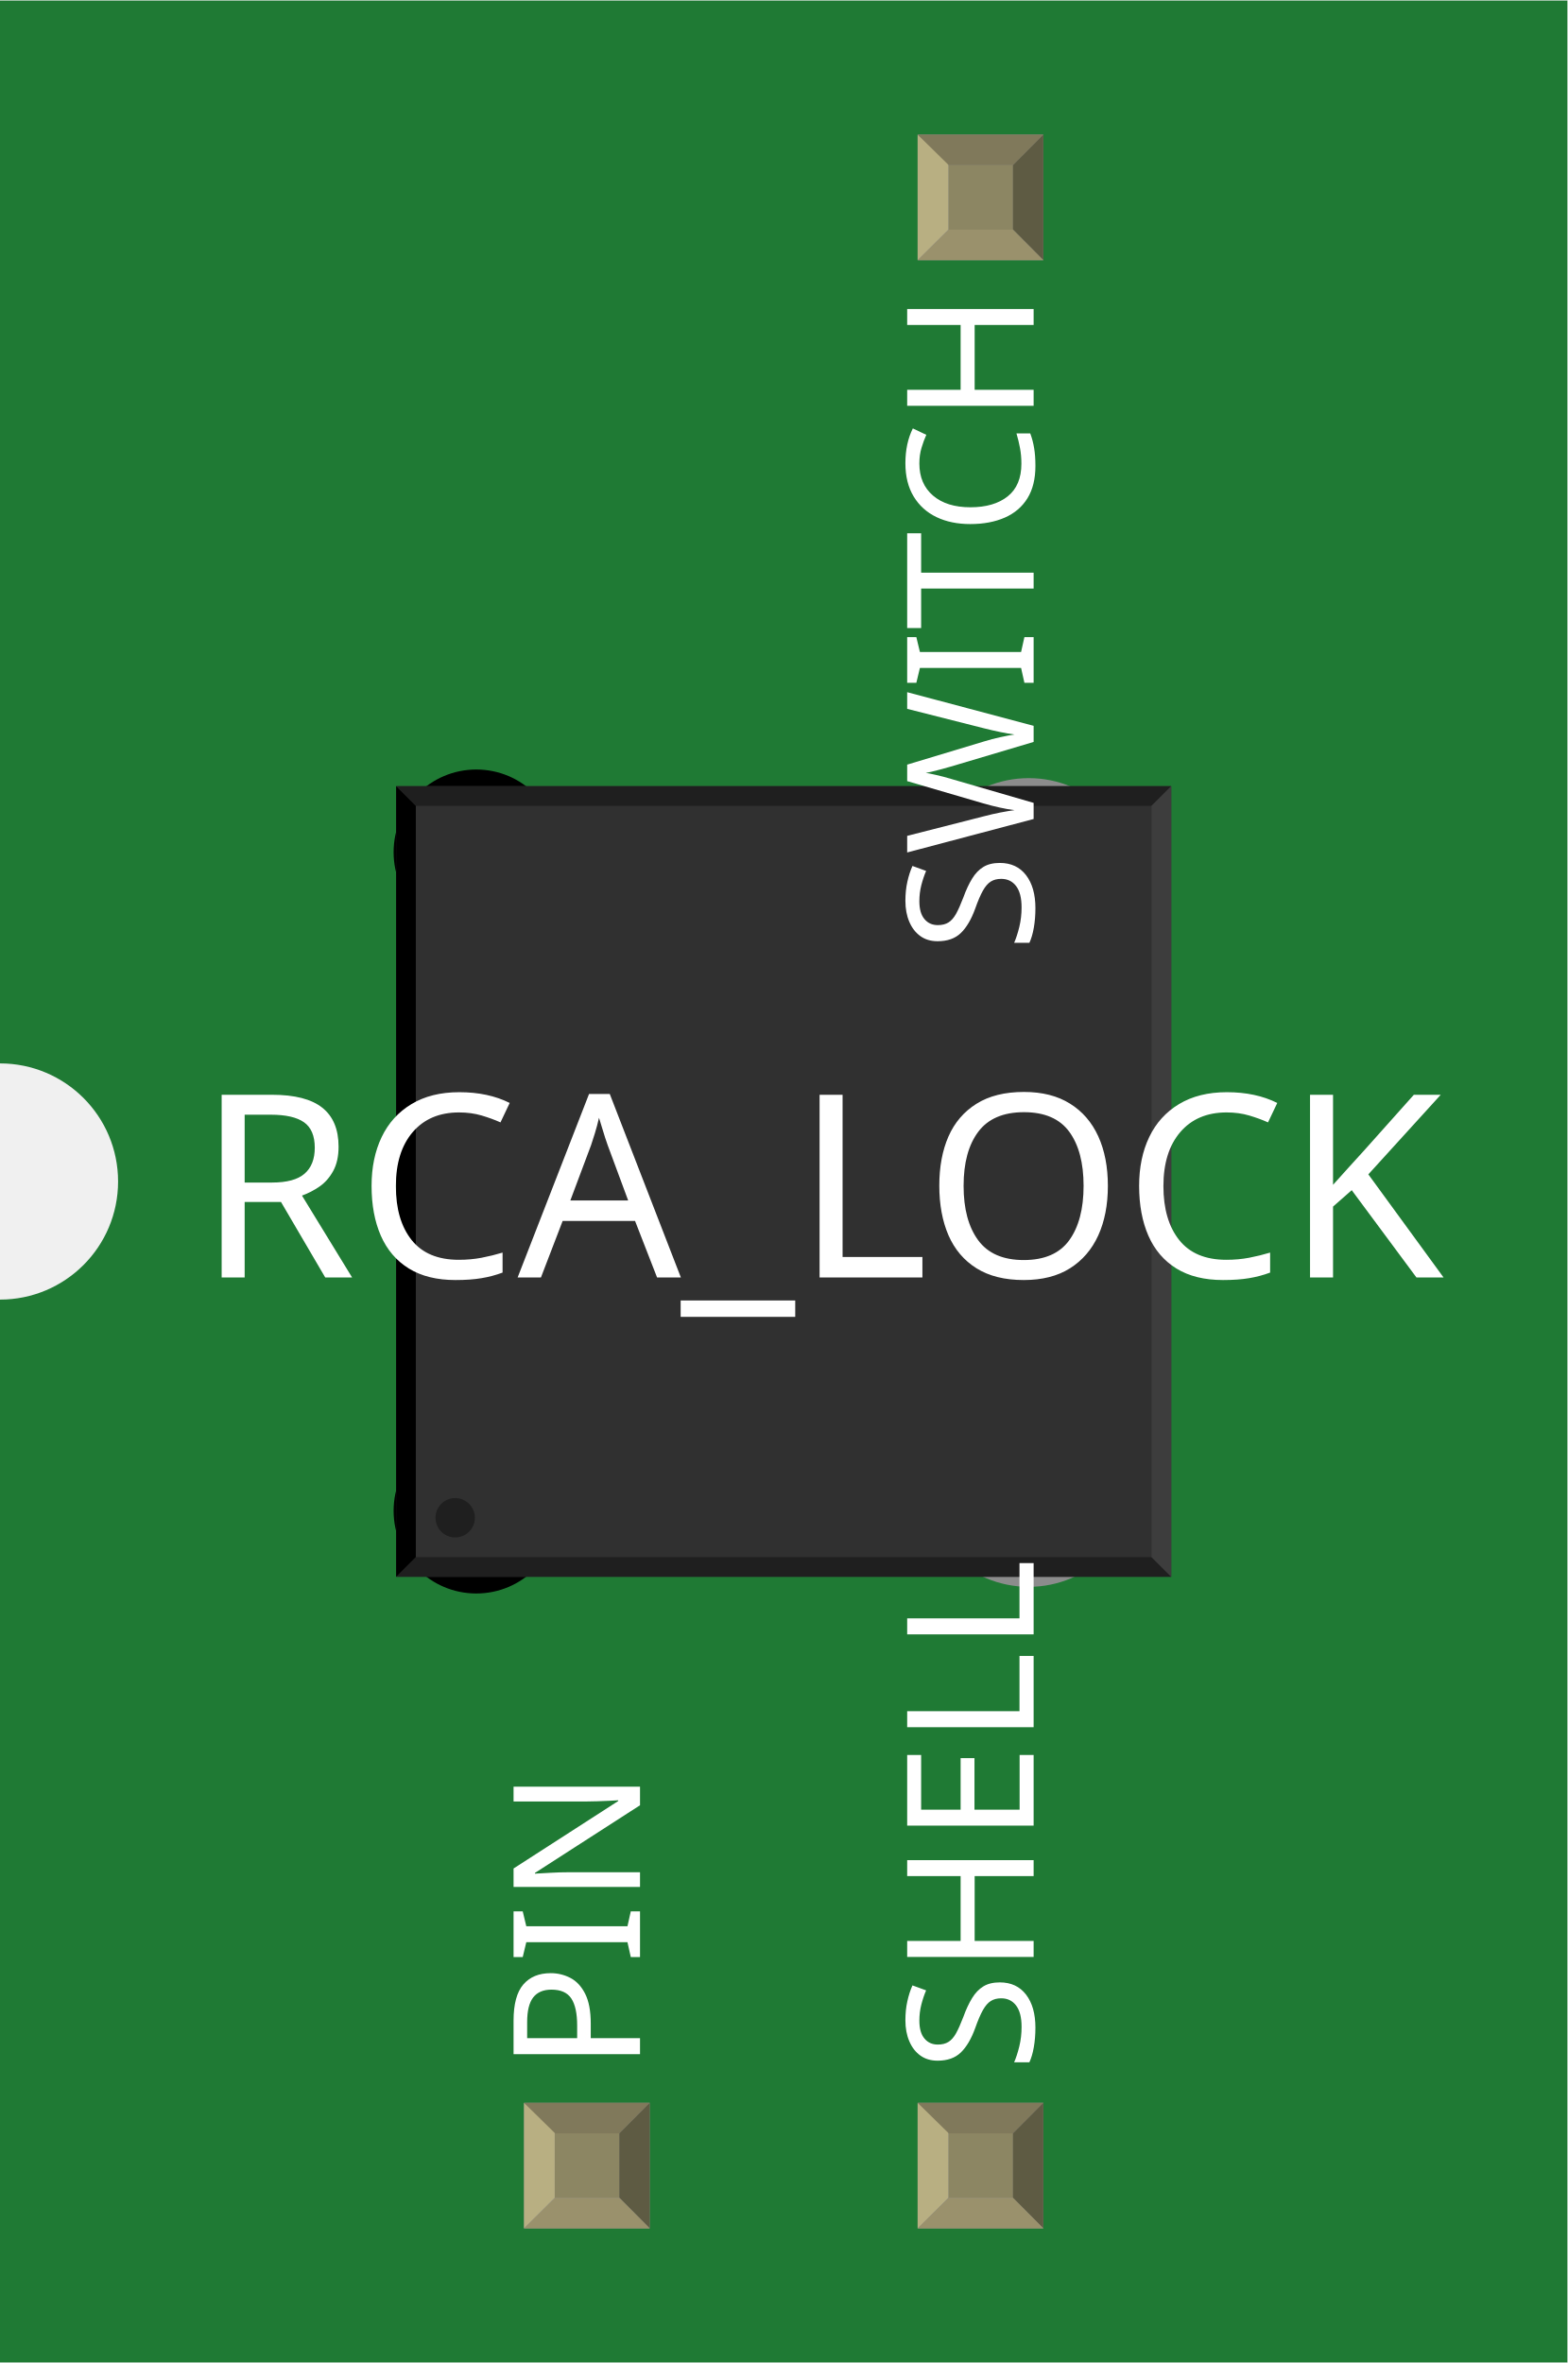
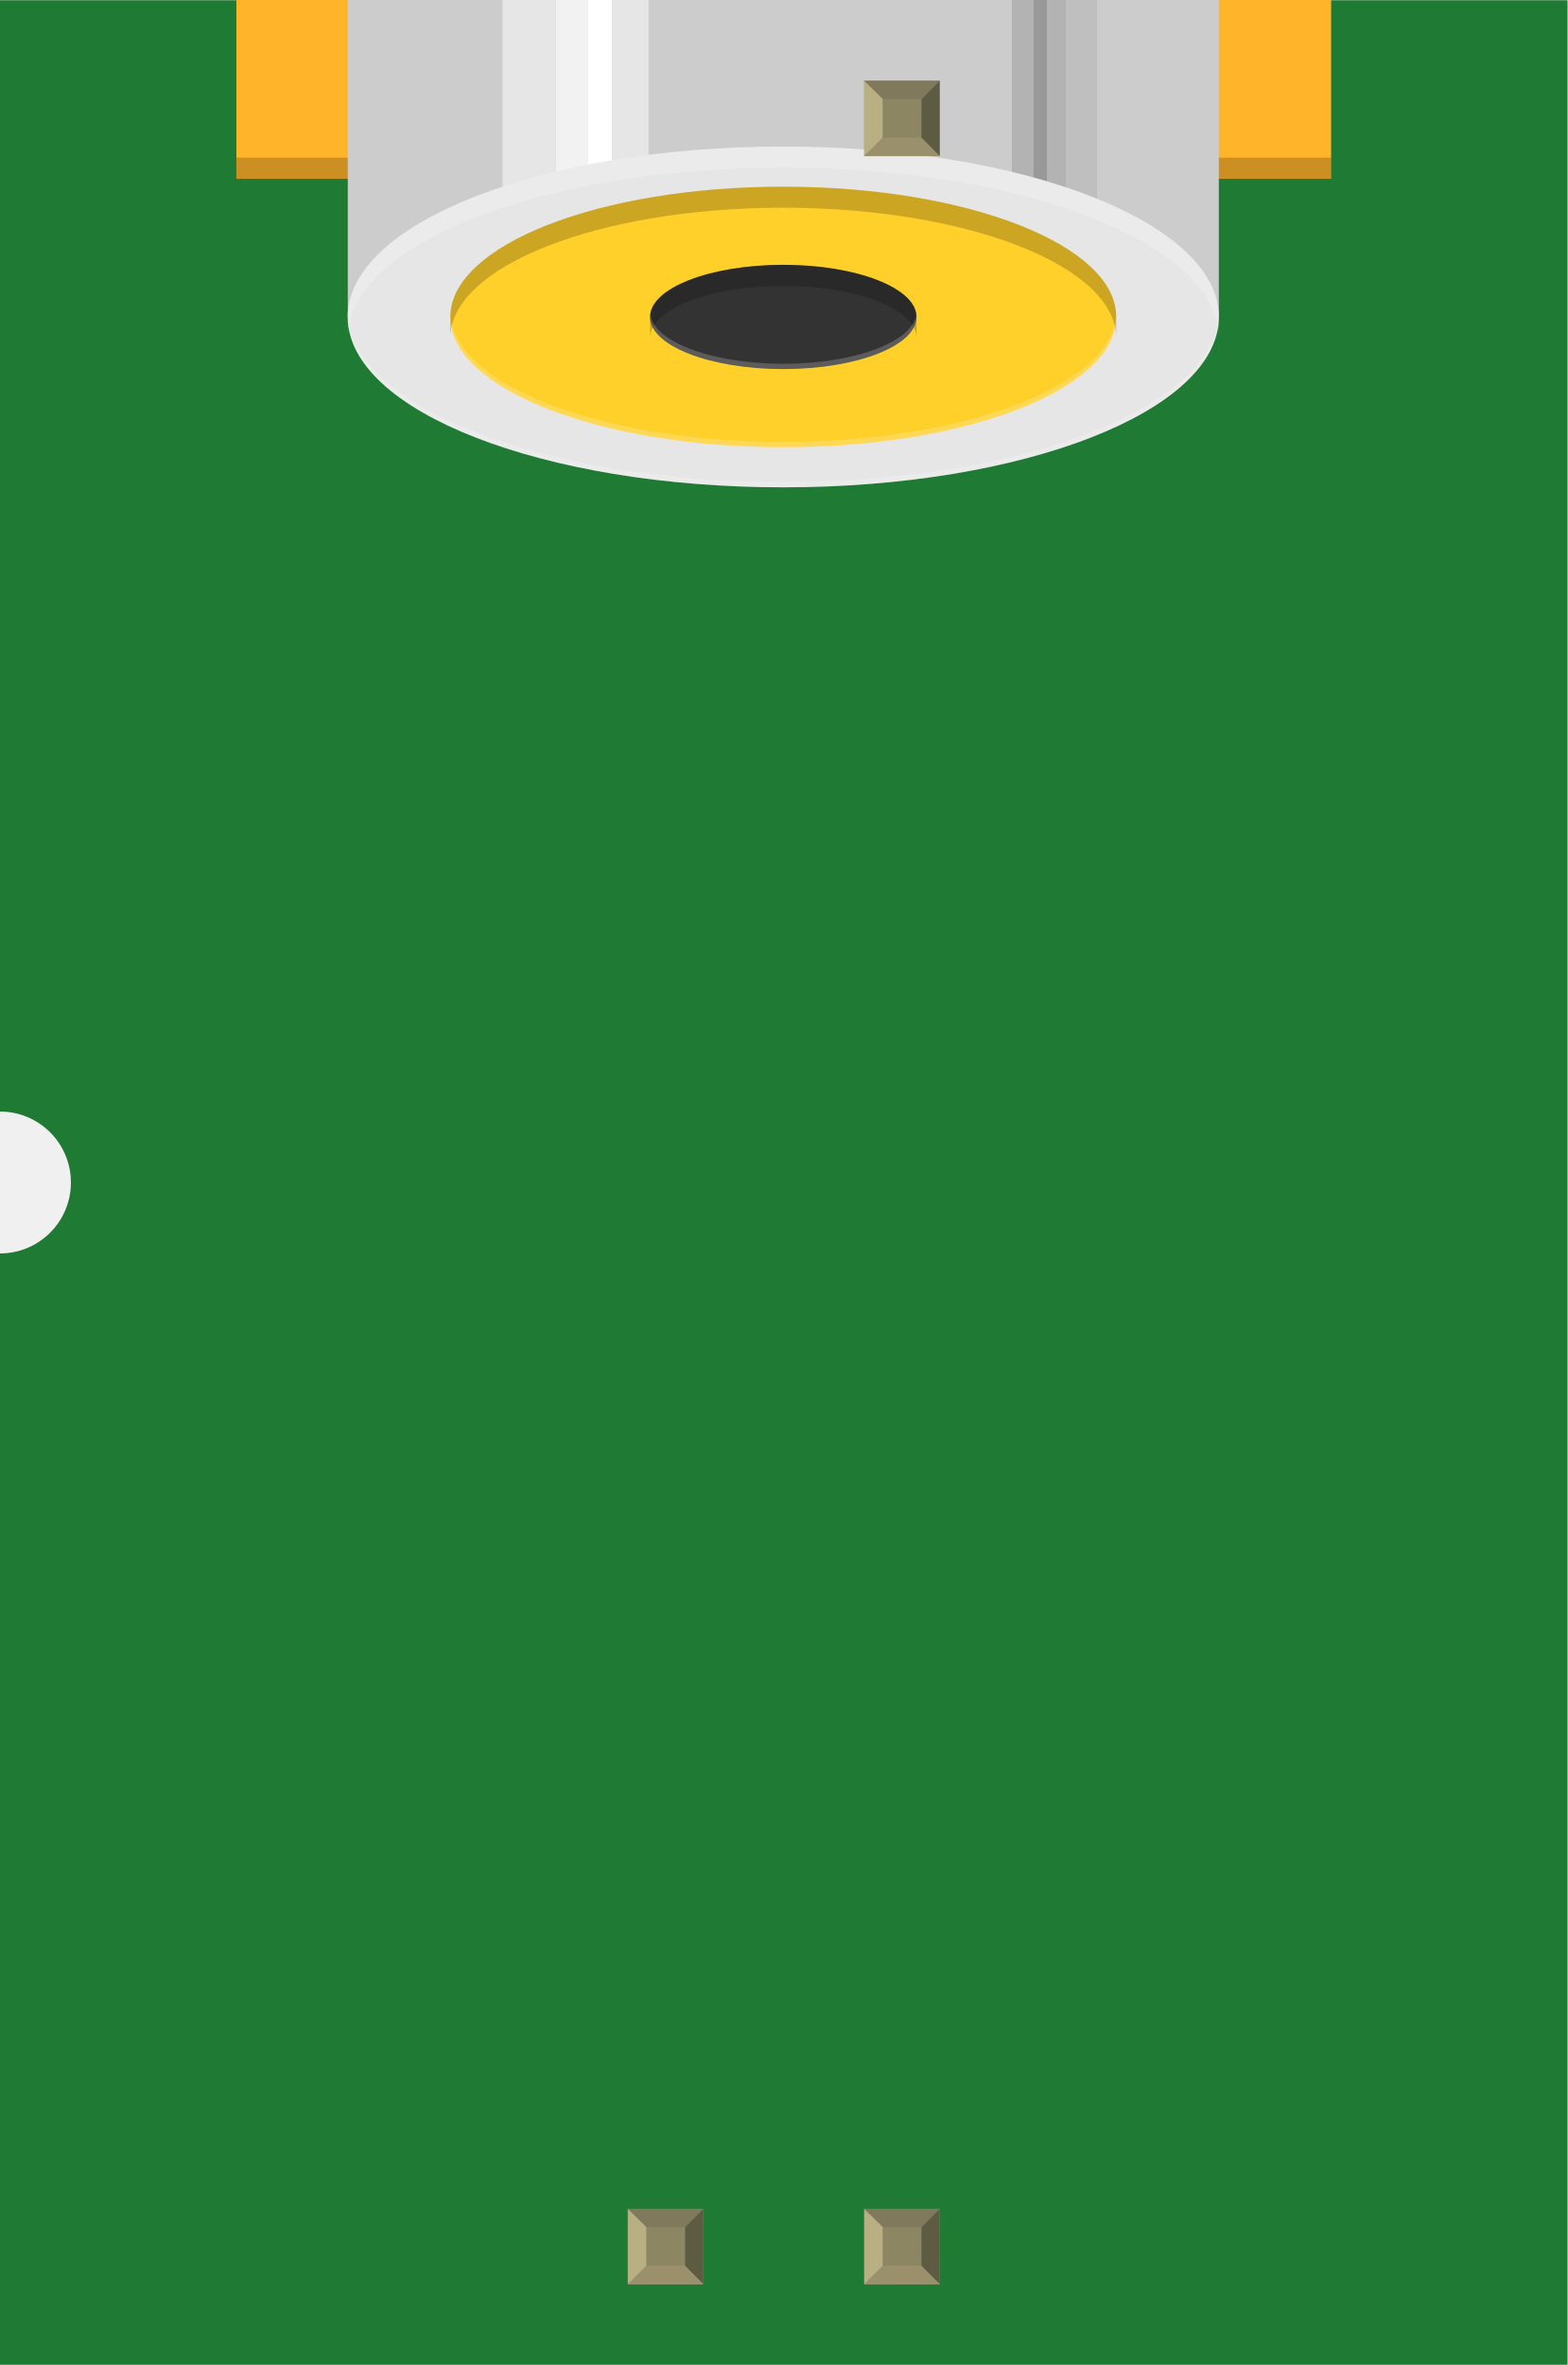
- <svg xmlns="http://www.w3.org/2000/svg" width="0.398in" x="0in" version="1.2" y="0in" height="0.6in" viewBox="0 0 398.197 600" baseProfile="tiny">
+ <svg xmlns="http://www.w3.org/2000/svg" width="0.663in" x="0in" version="1.2" y="0in" height="1in" viewBox="0 0 663.125 1000" baseProfile="tiny">
  <g id="breadboard">
    <g id="icon">
-       <path fill="#1F7A34" stroke="none" stroke-width="0" d="M0,0L0,270A30,30 0 0 1 0,330L0,600L398.197,600L398.197,0L0,0z" />
-       <g transform="translate(0.901575,90.6772)">
-         <g transform="matrix(0.5, 0, 0, 0.5, 99.0984, 104.661)">
-           <circle fill="none" cx="172.047" cy="209.323" connectorname="SHELL" stroke="#8c8c8c" r="50.276" stroke-width="10" />
-           <circle fill="none" cx="322.717" cy="59.654" connectorname="PIN" stroke="#8c8c8c" r="50.276" stroke-width="10" />
-           <circle fill="none" cx="322.717" cy="359.992" connectorname="SWITCH" stroke="#8c8c8c" r="50.276" stroke-width="10" />
-           <circle fill="black" cx="42" cy="42" stroke="black" r="42" id="nonconn0" stroke-width="0" />
-           <circle fill="black" cx="42" cy="376.646" stroke="black" r="42" id="nonconn1" stroke-width="0" />
-           <rect width="393.827" x="1.283" y="8.472" fill="#303030" height="401.701" stroke="none" stroke-width="0" />
-           <polygon fill="#1f1f1f" points="1.283,8.472 395.11,8.472 385.11,18.472 11.284,18.472" />
-           <polygon fill="#1f1f1f" points="1.283,410.173 395.11,410.173 385.11,400.173 11.284,400.173" />
-           <polygon fill="#000000" points="1.283,8.472 1.283,410.173 11.284,400.173 11.284,18.472" />
-           <polygon fill="#3d3d3d" points="395.11,8.472 395.11,410.173 385.11,400.173 385.11,18.472" />
-           <circle fill="#1f1f1f" cx="31.284" cy="380.173" stroke="none" r="10" stroke-width="0" />
+       <path fill="#1F7A34" stroke="none" stroke-width="0" d="M0,0L0,470A30,30 0 0 1 0,530L0,1000L663.125,1000L663.125,0L0,0z" />
+       <g transform="translate(100,117.916)">
+         <g id="silkscreen" />
+         <polygon fill="#FFD02A" points="439.681,-379.194,439.681,-623.986,463.125,-623.986,463.125,-676.069,0,-676.069,0,-623.986,23.444,-623.986,23.444,-379.194,0,-379.194,0,-330.583,463.125,-330.583,463.125,-379.194" />
+         <rect width="23.444" x="0" y="-623.986" fill="#FFB42A" height="244.792" />
+         <rect width="23.444" x="439.681" y="-623.986" fill="#FFB42A" height="244.792" />
+         <rect width="463.125" x="0" y="-330.583" fill="#FFB42A" height="288.194" />
+         <rect width="463.125" x="0" opacity="0.2" y="-51.319" height="8.931" />
+         <g>
+           <g>
+             <rect width="368.486" x="47.125" y="-186.736" fill="#CCCCCC" height="202.764" />
+             <ellipse fill="#CCCCCC" cx="231.361" cy="-186.722" rx="184.25" ry="72.056" />
+             <g>
+               <path fill="#F2F2F2" d="M135.167,-270.306L135.167,58.667c4.417,1.056,9.014,1.972,13.667,2.903l0,-334.847C144.153,-272.375,139.611,-271.375,135.167,-270.306z" />
+               <path fill="#FFFFFF" d="M148.833,-273.278L148.833,61.569c3.431,0.667,6.542,1.542,10.097,2.139l0,-338.889C155.486,-274.611,152.167,-273.931,148.833,-273.278z" />
+               <path fill="#E6E6E6" d="M158.944,63.708c4.931,0.819,10.306,1.25,15.444,1.903l0,-343.028c-5.25,0.667,-10.417,1.403,-15.444,2.222L158.944,63.708z" />
+               <rect width="0.014" x="158.931" y="-275.181" fill="#E6E6E6" height="338.889" />
+               <path fill="#E6E6E6" d="M112.611,-264L112.611,52.153c7.153,2.347,14.542,4.569,22.556,6.514l0,-328.986C127.25,-268.417,119.667,-266.333,112.611,-264z" />
+               <path fill="#B3B3B3" d="M342.944,-266.069L342.944,54.319c2.75,-0.819,5.375,-1.681,7.972,-2.556l0,-315.333C348.319,-264.444,345.653,-265.25,342.944,-266.069z" />
+               <path fill="#999999" d="M337.056,-267.792L337.056,56.222c2.069,-0.583,3.889,-1.292,5.889,-1.917l0,-320.375C341,-266.653,339.056,-267.236,337.056,-267.792z" />
+               <path fill="#B3B3B3" d="M328.042,-270.083L328.042,58.458c3.056,-0.75,6.097,-1.444,9,-2.236l0,-324.014C334.125,-268.583,331.097,-269.347,328.042,-270.083z" />
+               <path opacity="0.51" fill="#B3B3B3" d="M350.917,51.764c4.514,-1.542,9.069,-2.986,13.194,-4.681l0,-305.764c-4.194,-1.722,-8.583,-3.347,-13.194,-4.903L350.917,51.764z" />
+             </g>
+             <ellipse fill="#E6E6E6" cx="231.361" cy="16.028" rx="184.25" ry="72.056" />
+             <ellipse fill="#FFD02A" cx="231.361" cy="16.028" rx="140.847" ry="55.083" />
+             <ellipse fill="#333333" cx="231.361" cy="16.028" rx="56.361" ry="22.042" />
+           </g>
+           <path fill="#999999" d="M415.611,-208.917c0,-39.806,-82.514,-72.069,-184.25,-72.069c-101.764,0,-184.25,32.264,-184.25,72.069l0,22.194c0,-39.806,82.472,-72.069,184.25,-72.069c101.722,0,184.25,32.264,184.25,72.069L415.611,-208.917z" />
        </g>
-       </g>
-       <text x="50" y="324.375" font-family="OCRA" fill="white" text-anchor="start" stroke="none" id="label" stroke-width="0" font-size="65">RCA_LOCK</text>
-       <g transform="translate(162.598,526.05)">
-         <g transform="rotate(-90)">
-           <text x="0" y="0" font-family="OCRA" fill="white" text-anchor="start" stroke="none" stroke-width="0" font-size="45">PIN</text>
+         <g opacity="0.2">
+           <rect width="23.444" x="439.681" y="-379.194" fill="#FFFFFF" height="8.931" />
+           <rect width="463.125" x="0" y="-330.583" height="8.931" />
+           <rect width="23.444" x="0" y="-379.194" fill="#FFFFFF" height="8.931" />
+           <rect width="23.444" x="0" y="-623.986" height="8.931" />
+           <rect width="463.125" x="0" y="-676.069" fill="#FFFFFF" height="8.931" />
+           <rect width="23.444" x="439.681" y="-623.986" height="8.931" />
+           <path fill="#FFFFFF" d="M415.611,24.944c0,-39.806,-82.514,-72.069,-184.25,-72.069c-101.764,0,-184.25,32.264,-184.25,72.069L47.111,16.028c0,-39.806,82.472,-72.069,184.25,-72.069c101.722,0,184.25,32.264,184.25,72.069L415.611,24.944z" />
+           <path d="M372.208,24.944c0,-30.431,-63.083,-55.097,-140.847,-55.097c-77.792,0,-140.847,24.653,-140.847,55.097L90.514,16.028c0,-30.431,63.056,-55.097,140.847,-55.097c77.764,0,140.847,24.653,140.847,55.097L372.208,24.944z" />
+           <path d="M287.722,24.944c0,-12.181,-25.222,-22.056,-56.361,-22.056s-56.361,9.875,-56.361,22.056L175,16.028c0,-12.181,25.222,-22.056,56.361,-22.056s56.361,9.875,56.361,22.056L287.722,24.944z" />
+           <path fill="#FFFFFF" d="M47.125,-199.986c0,-39.806,82.472,-72.069,184.25,-72.069c101.722,0,184.25,32.264,184.25,72.069l0,-8.931c0,-39.806,-82.514,-72.069,-184.25,-72.069c-101.764,0,-184.25,32.264,-184.25,72.069L47.125,-199.986z" />
        </g>
-       </g>
-       <g transform="translate(262.598,526.05)">
-         <g transform="rotate(-90)">
-           <text x="0" y="0" font-family="OCRA" fill="white" text-anchor="start" stroke="none" stroke-width="0" font-size="45">SHELL</text>
-         </g>
-       </g>
-       <g transform="translate(262.598,73.95)">
-         <g transform="rotate(-90)">
-           <text x="0" y="0" font-family="OCRA" fill="white" text-anchor="end" stroke="none" stroke-width="0" font-size="45">SWITCH</text>
+         <g opacity="0.2">
+           <path fill="#FFFFFF" d="M47.125,13.792c0,39.792,82.472,72.056,184.25,72.056c101.722,0,184.25,-32.264,184.25,-72.056l0,2.236c0,39.792,-82.514,72.056,-184.25,72.056c-101.764,0,-184.25,-32.264,-184.25,-72.056L47.125,13.792z" />
+           <path fill="#FFFFFF" d="M90.528,13.792c0,30.417,63.056,55.083,140.847,55.083c77.764,0,140.847,-24.653,140.847,-55.083l0,2.236c0,30.417,-63.083,55.083,-140.847,55.083c-77.792,0,-140.847,-24.653,-140.847,-55.083L90.528,13.792z" />
+           <path fill="#FFFFFF" d="M175.014,13.792c0,12.167,25.222,22.042,56.361,22.042s56.361,-9.875,56.361,-22.042l0,2.236c0,12.167,-25.222,22.042,-56.361,22.042s-56.361,-9.875,-56.361,-22.042L175.014,13.792z" />
        </g>
      </g>
    </g>
-     <g transform="translate(133.133,534.05)">
+     <g transform="translate(265.597,934.05)">
      <rect width="31.93" x="0" y="0" fill="#8D8C8C" height="31.9" id="connector0pin" />
      <rect width="16.444" x="7.792" y="7.735" fill="#8C8663" height="16.415" />
      <polygon fill="#B8AF82" points="0,31.9,7.792,24.137,7.792,6.972,0,0" />
      <polygon fill="#80795B" points="24.208,7.763,7.903,7.763,0,0,31.93,0" />
      <polygon fill="#5E5B43" points="24.208,24.137,24.208,7.763,31.93,0,31.93,31.9" />
      <polygon fill="#9A916C" points="0,31.9,7.875,24.137,24.208,24.137,31.93,31.9" />
    </g>
-     <g transform="translate(233.133,534.05)">
+     <g transform="translate(365.597,934.05)">
      <rect width="31.93" x="0" y="0" fill="#8D8C8C" height="31.9" id="connector1pin" />
      <rect width="16.444" x="7.792" y="7.735" fill="#8C8663" height="16.415" />
      <polygon fill="#B8AF82" points="0,31.9,7.792,24.137,7.792,6.972,0,0" />
      <polygon fill="#80795B" points="24.208,7.763,7.903,7.763,0,0,31.93,0" />
      <polygon fill="#5E5B43" points="24.208,24.137,24.208,7.763,31.93,0,31.93,31.9" />
      <polygon fill="#9A916C" points="0,31.9,7.875,24.137,24.208,24.137,31.93,31.9" />
    </g>
-     <g transform="translate(233.133,34.05)">
+     <g transform="translate(365.597,34.05)">
      <rect width="31.93" x="0" y="0" fill="#8D8C8C" height="31.9" id="connector2pin" />
      <rect width="16.444" x="7.792" y="7.735" fill="#8C8663" height="16.415" />
      <polygon fill="#B8AF82" points="0,31.9,7.792,24.137,7.792,6.972,0,0" />
      <polygon fill="#80795B" points="24.208,7.763,7.903,7.763,0,0,31.93,0" />
      <polygon fill="#5E5B43" points="24.208,24.137,24.208,7.763,31.93,0,31.93,31.9" />
      <polygon fill="#9A916C" points="0,31.9,7.875,24.137,24.208,24.137,31.93,31.9" />
    </g>
  </g>
</svg>
